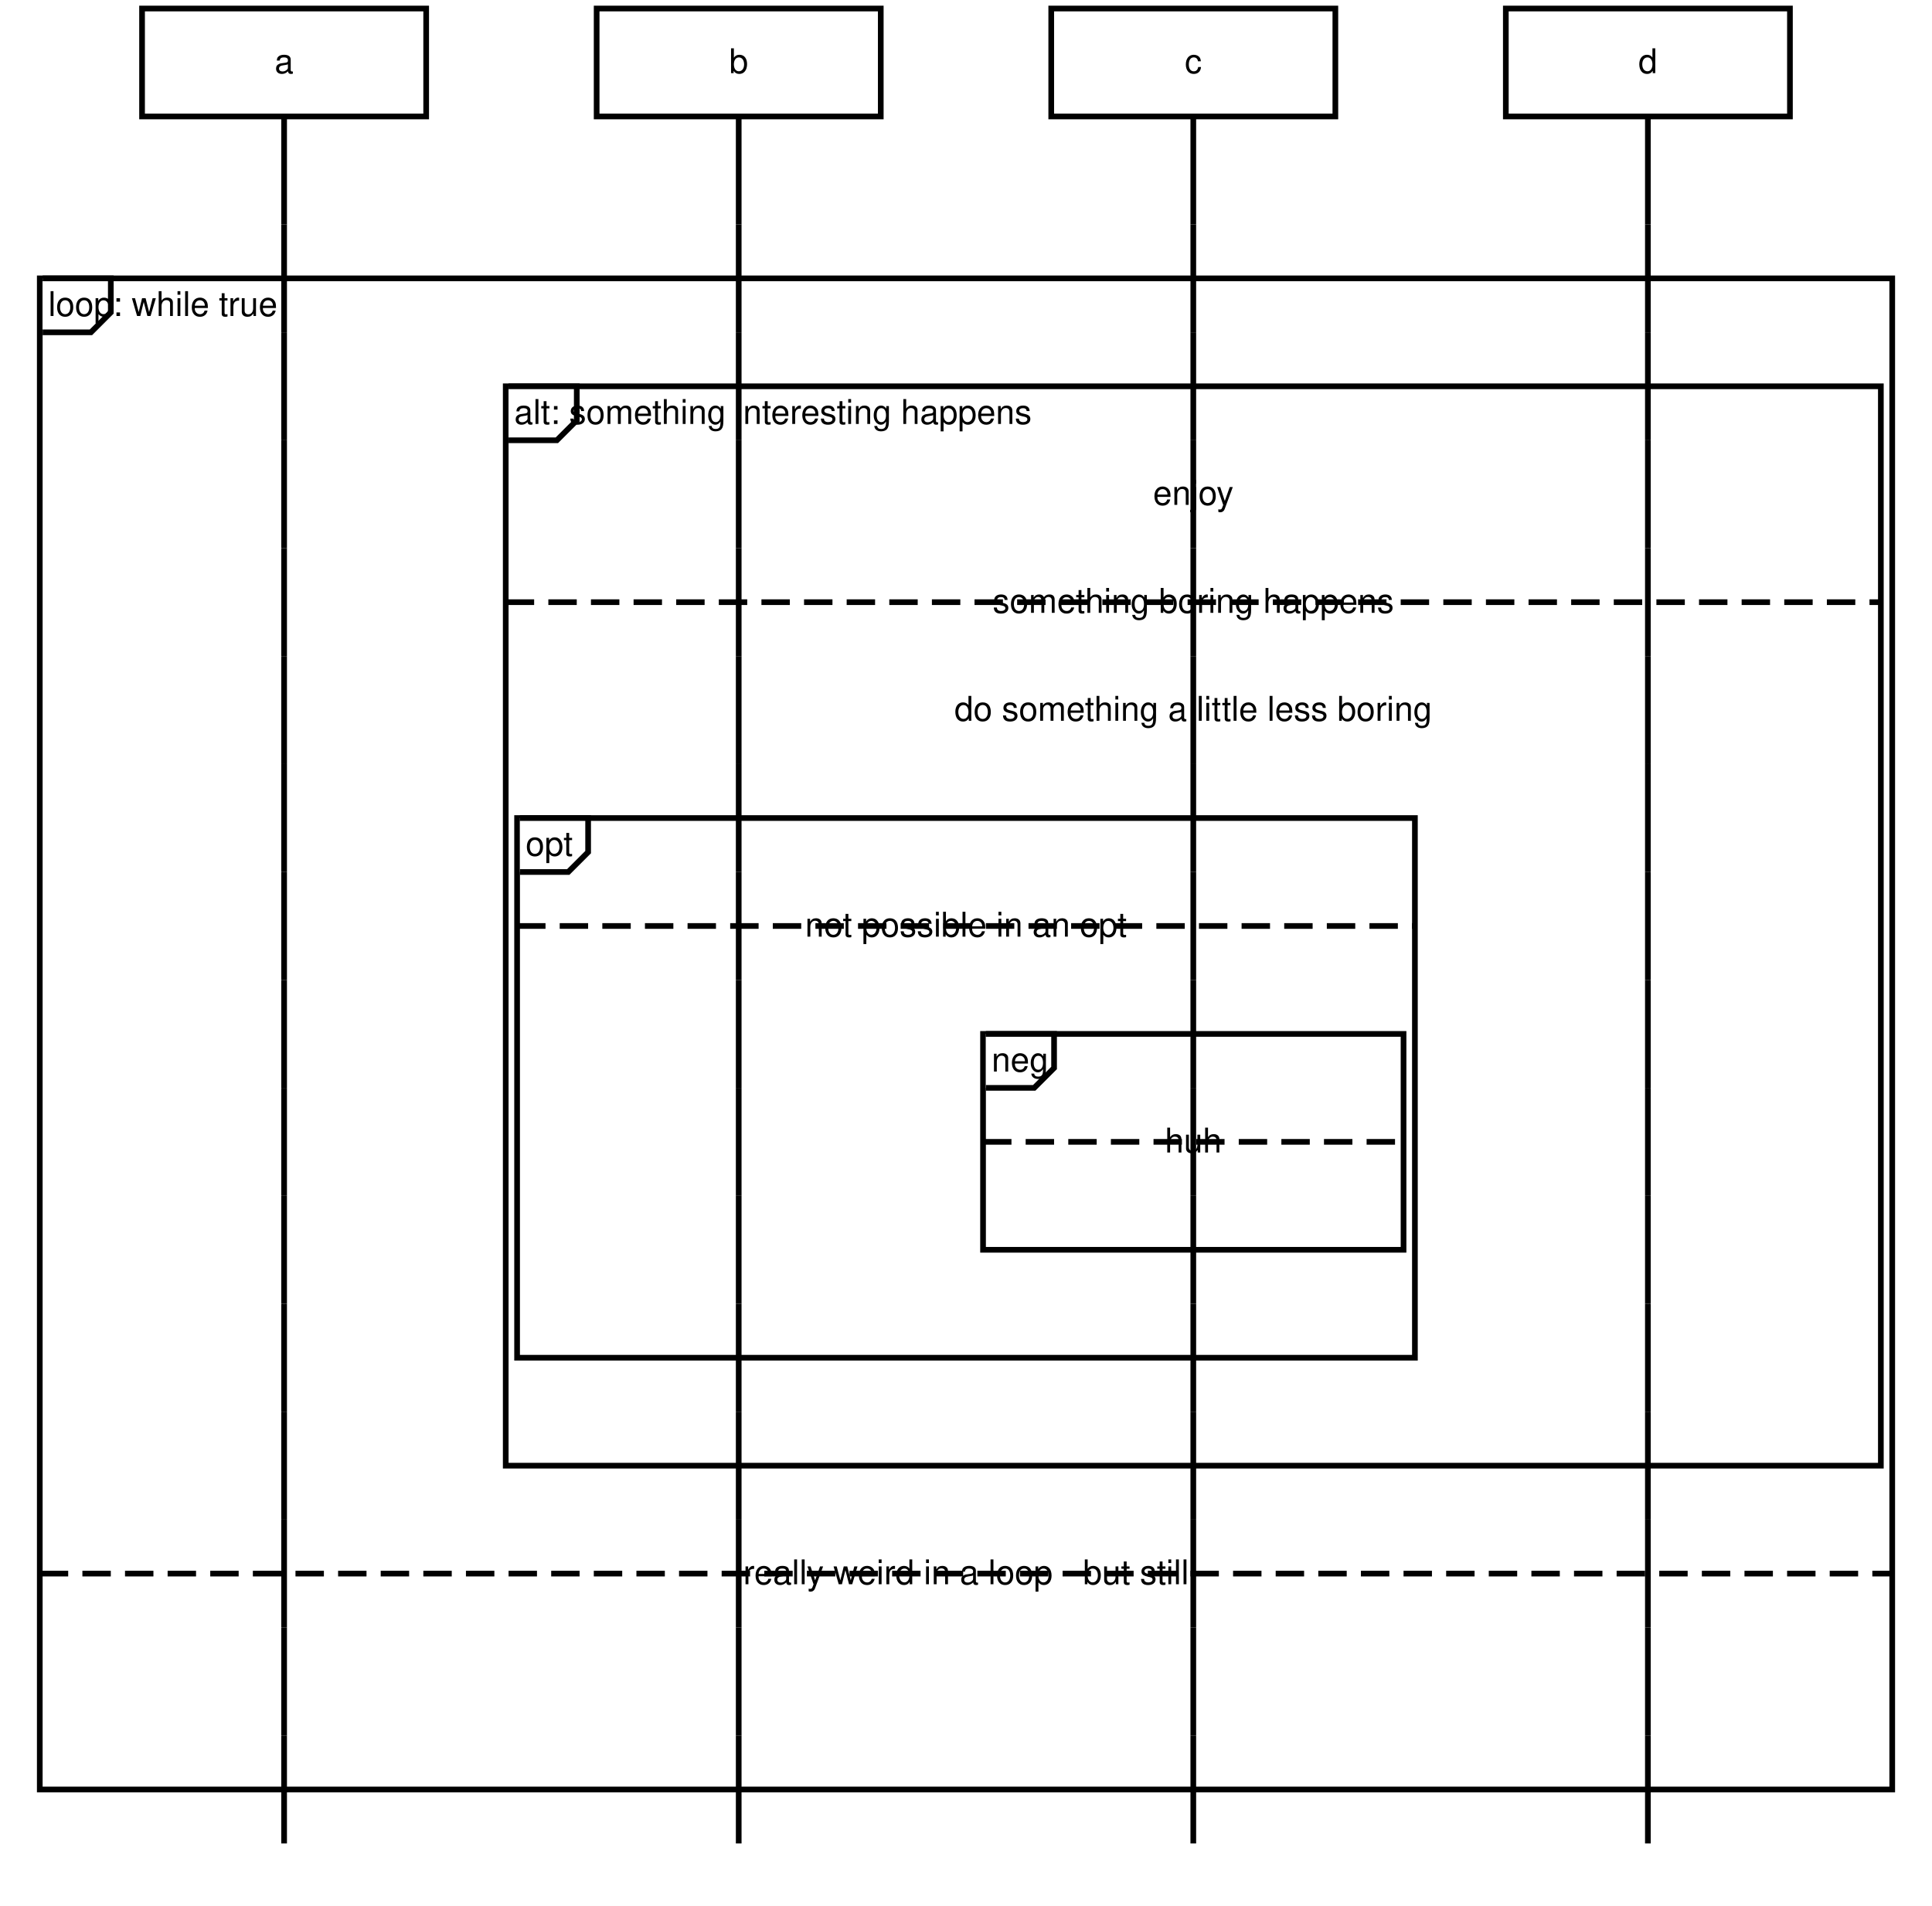
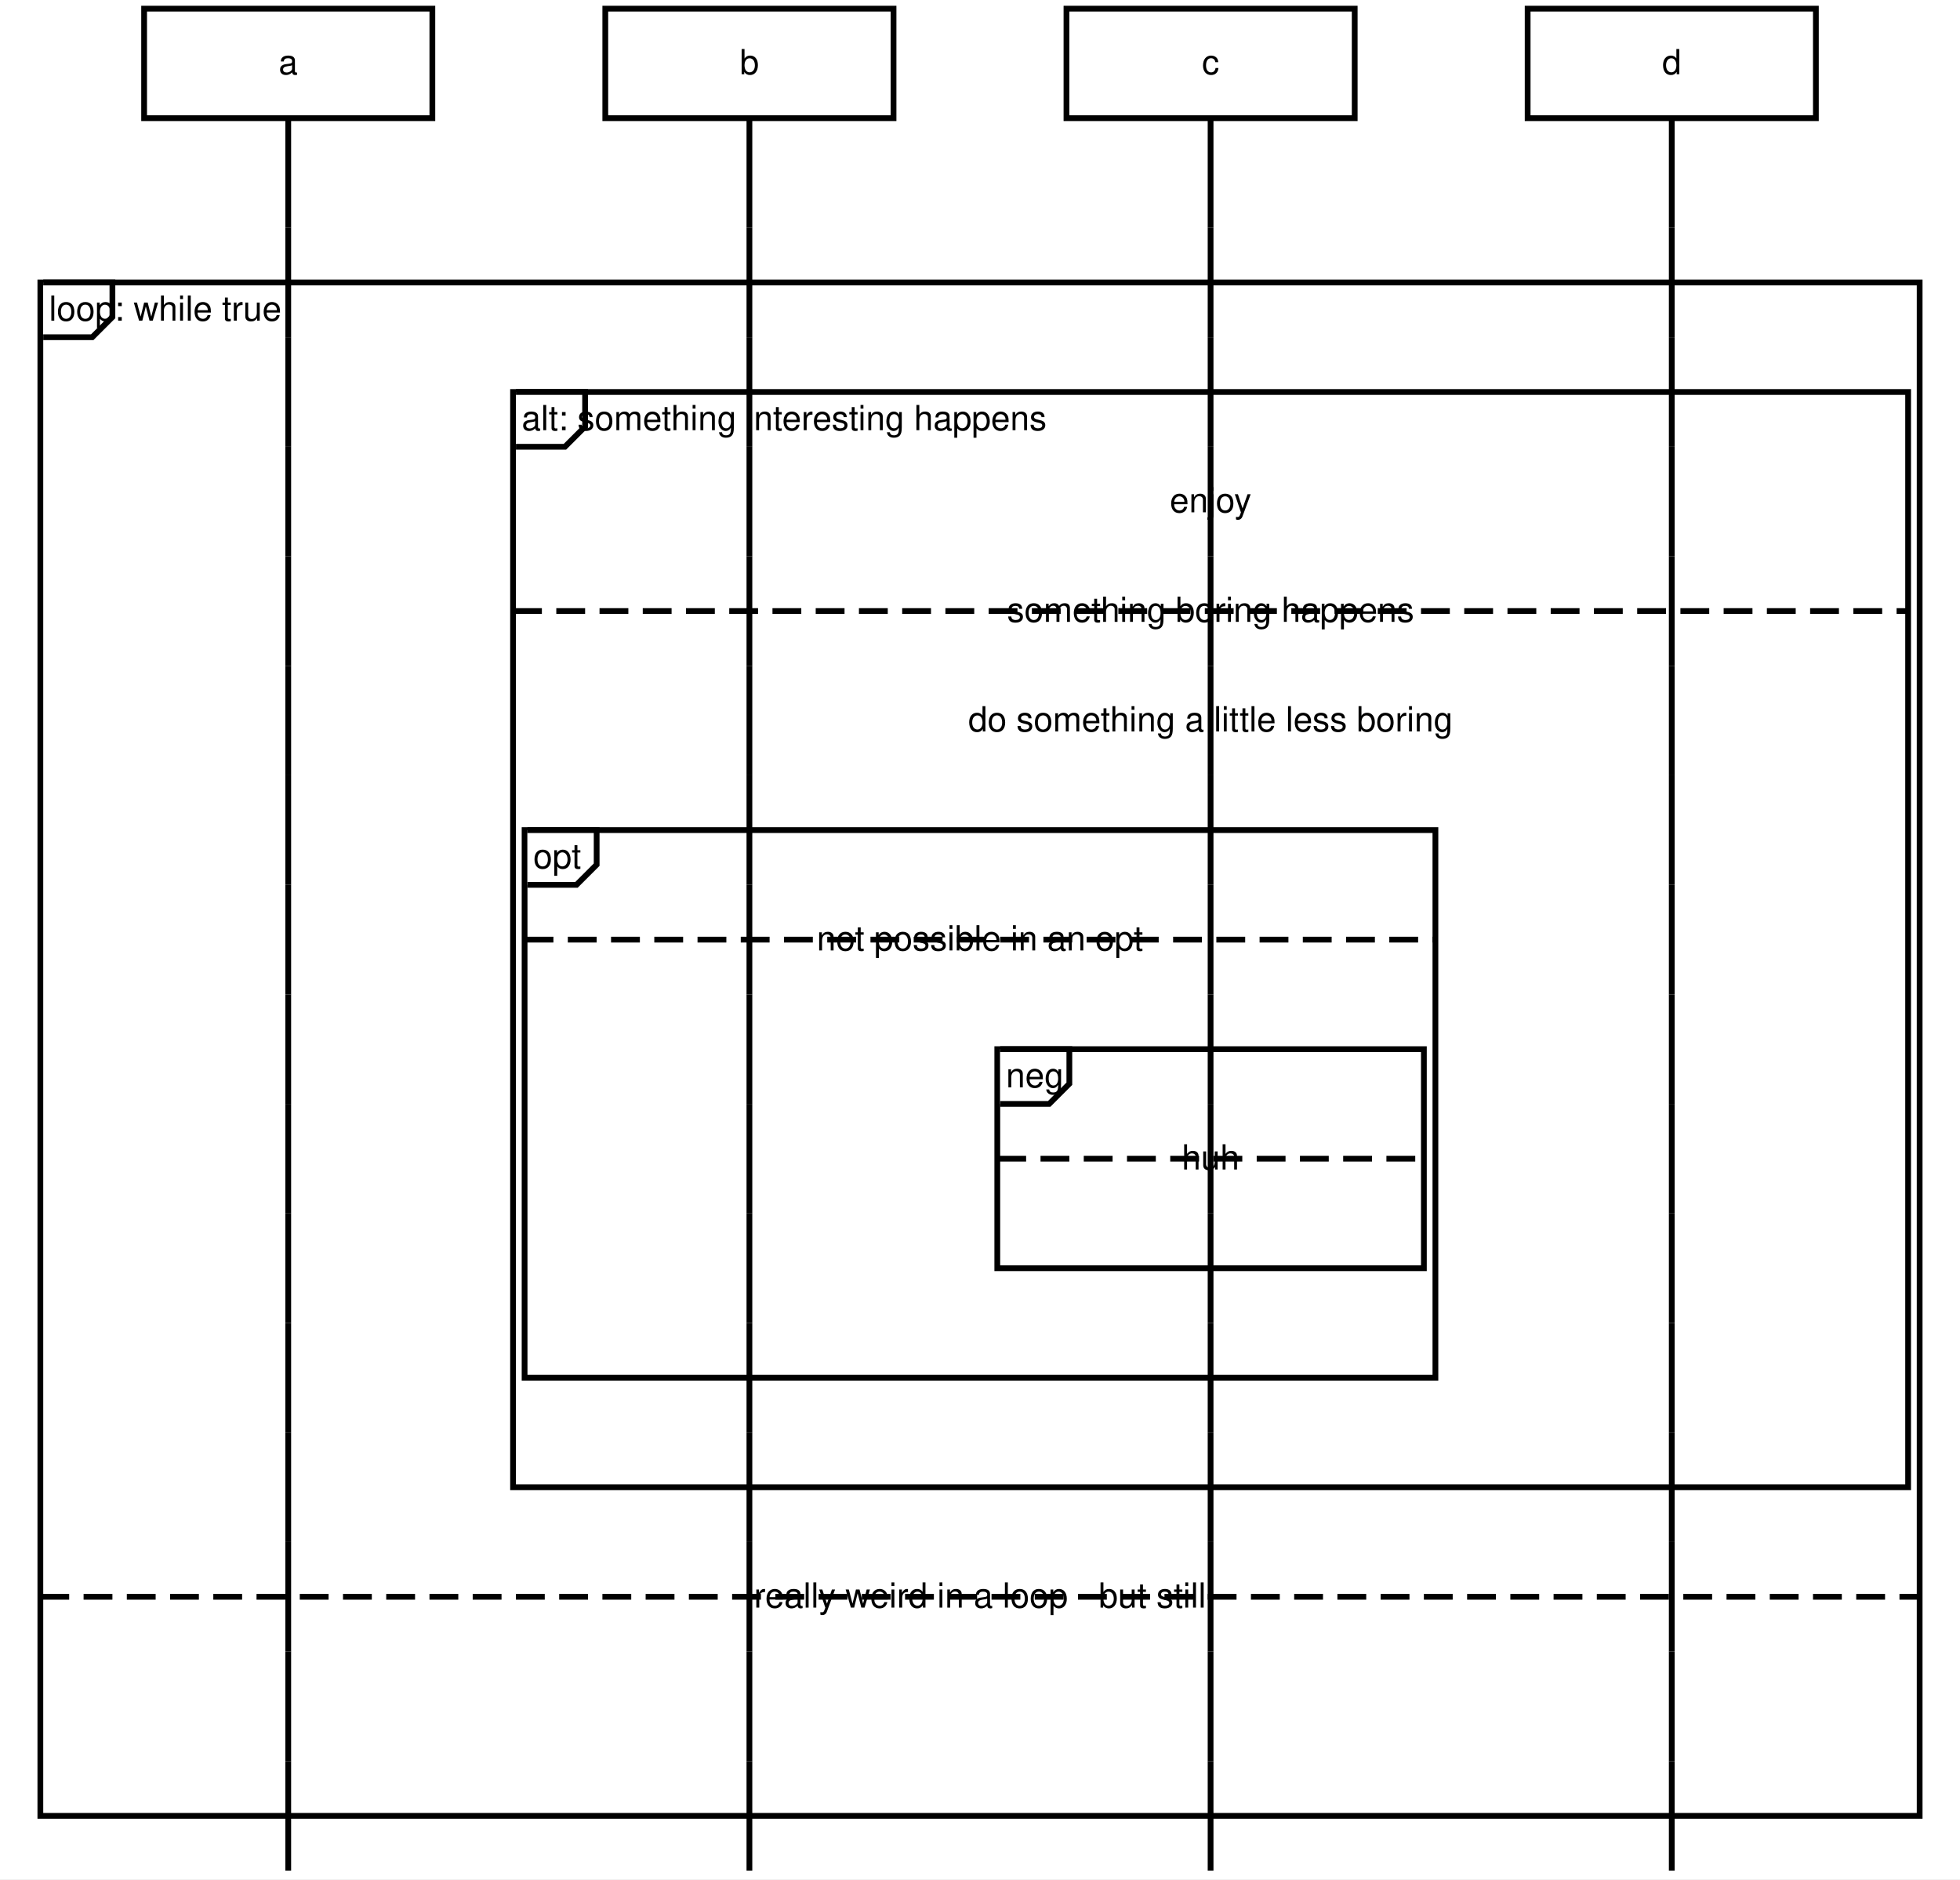
- <svg xmlns="http://www.w3.org/2000/svg" xmlns:xlink="http://www.w3.org/1999/xlink" version="1.1" id="mscgen_js-svg-__svg" class="mscgenjs-fence" width="680" height="671">
+ <svg xmlns="http://www.w3.org/2000/svg" xmlns:xlink="http://www.w3.org/1999/xlink" version="1.1" id="mscgen_js-svg-__svg" class="mscgenjs-fence" width="680" height="652">
  <defs>
    <style type="text/css">svg.mscgenjs-fence{font-family:Helvetica,sans-serif;font-size:12px;font-weight:normal;font-style:normal;text-decoration:none;background-color:white;stroke:black;stroke-width:2;color:black;}.mscgenjs-fence rect{fill:none;stroke:black;}.mscgenjs-fence rect.entity{fill:white;}.mscgenjs-fence rect.label-text-background{fill:white;stroke:white;stroke-width:0;}.mscgenjs-fence rect.bglayer{fill:white;stroke:white;stroke-width:0;}.mscgenjs-fence line{stroke:black;}.mscgenjs-fence line.return{stroke-dasharray:5,2;}.mscgenjs-fence line.comment{stroke-dasharray:5,2;}.mscgenjs-fence line.inline_expression_divider{stroke-dasharray:10,5;}.mscgenjs-fence text{color:inherit;stroke:none;text-anchor:middle;}.mscgenjs-fence text.entity-text{text-decoration:underline;}.mscgenjs-fence text.anchor-start{text-anchor:start;}.mscgenjs-fence path{stroke:black;color:black;fill:none;}.mscgenjs-fence .arrow-marker{overflow:visible;}.mscgenjs-fence .arrow-style{stroke-width:1;}.mscgenjs-fence .arcrowomit{stroke-dasharray:2,2;}.mscgenjs-fence rect.box, .mscgenjs-fence path.box{fill:white;}.mscgenjs-fence .inherit{stroke:inherit;color:inherit;}.mscgenjs-fence .inherit-fill{fill:inherit;}.mscgenjs-fence .watermark{stroke:black;color:black;fill:black;font-size:48pt;font-weight:bold;opacity:0.14;}</style>
    <g id="mscgen_js-svg-__svg__defs">
      <g id="mscgen_js-svg-__svgentities">
        <g id="mscgen_js-svg-__svga">
          <rect width="100" height="38" class="entity" />
          <g>
            <text x="50" y="22.75" class="entity-text ">
              <tspan>a</tspan>
            </text>
          </g>
        </g>
        <g id="mscgen_js-svg-__svgb">
          <rect width="100" height="38" x="160" class="entity" />
          <g>
            <text x="210" y="22.75" class="entity-text ">
              <tspan>b</tspan>
            </text>
          </g>
        </g>
        <g id="mscgen_js-svg-__svgc">
          <rect width="100" height="38" x="320" class="entity" />
          <g>
            <text x="370" y="22.75" class="entity-text ">
              <tspan>c</tspan>
            </text>
          </g>
        </g>
        <g id="mscgen_js-svg-__svgd">
          <rect width="100" height="38" x="480" class="entity" />
          <g>
            <text x="530" y="22.75" class="entity-text ">
              <tspan>d</tspan>
            </text>
          </g>
        </g>
      </g>
      <g id="mscgen_js-svg-__svgarcrow">
        <line x1="50" y1="-19" x2="50" y2="19" class="mscgen_js-svg-__svgarcrow" />
        <line x1="210" y1="-19" x2="210" y2="19" class="mscgen_js-svg-__svgarcrow" />
        <line x1="370" y1="-19" x2="370" y2="19" class="mscgen_js-svg-__svgarcrow" />
        <line x1="530" y1="-19" x2="530" y2="19" class="mscgen_js-svg-__svgarcrow" />
      </g>
      <g id="mscgen_js-svg-__svg0_0_label">
        <path d="M-35,0 l24,0  l0,12 l-7,7 l-17,0 " class="box inline_expression_label" />
        <g>
          <text x="-33" y="13.25" class="inline_expression-text loop-text anchor-start ">
            <tspan>loop: while true</tspan>
          </text>
        </g>
      </g>
      <g id="mscgen_js-svg-__svgarcrow_0">
        <line x1="50" y1="-19" x2="50" y2="19" class="arcrow" />
        <line x1="210" y1="-19" x2="210" y2="19" class="arcrow" />
        <line x1="370" y1="-19" x2="370" y2="19" class="arcrow" />
        <line x1="530" y1="-19" x2="530" y2="19" class="arcrow" />
      </g>
      <g id="mscgen_js-svg-__svg1_0_label">
        <path d="M129,0 l24,0  l0,12 l-7,7 l-17,0 " class="box inline_expression_label" />
        <g>
          <text x="131" y="13.25" class="inline_expression-text alt-text anchor-start ">
            <tspan>alt: something interesting happens</tspan>
          </text>
        </g>
      </g>
      <g id="mscgen_js-svg-__svgarcrow_1">
        <line x1="50" y1="-19" x2="50" y2="19" class="arcrow" />
        <line x1="210" y1="-19" x2="210" y2="19" class="arcrow" />
        <line x1="370" y1="-19" x2="370" y2="19" class="arcrow" />
        <line x1="530" y1="-19" x2="530" y2="19" class="arcrow" />
      </g>
      <g id="mscgen_js-svg-__svg2_0">
        <g id="mscgen_js-svg-__svg2_0_lbl">
          <rect width="15" height="15" x="2" y="2" class="label-text-background" />
          <text x="370" y="3.75" class="empty-text empty-row-text ">
            <tspan>enjoy</tspan>
          </text>
        </g>
      </g>
      <g id="mscgen_js-svg-__svgarcrow_2">
        <line x1="50" y1="-19" x2="50" y2="19" class="arcrow" />
        <line x1="210" y1="-19" x2="210" y2="19" class="arcrow" />
        <line x1="370" y1="-19" x2="370" y2="19" class="arcrow" />
        <line x1="530" y1="-19" x2="530" y2="19" class="arcrow" />
      </g>
      <g id="mscgen_js-svg-__svg3_0">
        <line x1="128" y1="0" x2="612" y2="0" class="inline_expression_divider" />
        <g id="mscgen_js-svg-__svg3_0_txt">
          <g id="mscgen_js-svg-__svg3_0_txt_lbl">
            <rect width="15" height="15" x="2" y="2" class="label-text-background" />
            <text x="370" y="3.75" class="empty-text comment-row-text ">
              <tspan>something boring happens</tspan>
            </text>
          </g>
        </g>
      </g>
      <g id="mscgen_js-svg-__svgarcrow_3">
        <line x1="50" y1="-19" x2="50" y2="19" class="arcrow" />
        <line x1="210" y1="-19" x2="210" y2="19" class="arcrow" />
        <line x1="370" y1="-19" x2="370" y2="19" class="arcrow" />
        <line x1="530" y1="-19" x2="530" y2="19" class="arcrow" />
      </g>
      <g id="mscgen_js-svg-__svg4_0">
        <g id="mscgen_js-svg-__svg4_0_lbl">
          <rect width="15" height="15" x="2" y="2" class="label-text-background" />
          <text x="370" y="3.75" class="empty-text empty-row-text ">
            <tspan>do something a little less boring</tspan>
          </text>
        </g>
      </g>
      <g id="mscgen_js-svg-__svgarcrow_4">
        <line x1="50" y1="-19" x2="50" y2="19" class="arcrow" />
        <line x1="210" y1="-19" x2="210" y2="19" class="arcrow" />
        <line x1="370" y1="-19" x2="370" y2="19" class="arcrow" />
        <line x1="530" y1="-19" x2="530" y2="19" class="arcrow" />
      </g>
      <g id="mscgen_js-svg-__svg5_0_label">
        <path d="M133,0 l24,0  l0,12 l-7,7 l-17,0 " class="box inline_expression_label" />
        <g>
          <text x="135" y="13.25" class="inline_expression-text opt-text anchor-start ">
            <tspan>opt</tspan>
          </text>
        </g>
      </g>
      <g id="mscgen_js-svg-__svgarcrow_5">
        <line x1="50" y1="-19" x2="50" y2="19" class="arcrow" />
        <line x1="210" y1="-19" x2="210" y2="19" class="arcrow" />
        <line x1="370" y1="-19" x2="370" y2="19" class="arcrow" />
        <line x1="530" y1="-19" x2="530" y2="19" class="arcrow" />
      </g>
      <g id="mscgen_js-svg-__svg6_0">
        <line x1="132" y1="0" x2="448" y2="0" class="inline_expression_divider" />
        <g id="mscgen_js-svg-__svg6_0_txt">
          <g id="mscgen_js-svg-__svg6_0_txt_lbl">
            <rect width="15" height="15" x="2" y="2" class="label-text-background" />
            <text x="290" y="3.75" class="empty-text comment-row-text ">
              <tspan>not possible in an opt</tspan>
            </text>
          </g>
        </g>
      </g>
      <g id="mscgen_js-svg-__svgarcrow_6">
        <line x1="50" y1="-19" x2="50" y2="19" class="arcrow" />
        <line x1="210" y1="-19" x2="210" y2="19" class="arcrow" />
        <line x1="370" y1="-19" x2="370" y2="19" class="arcrow" />
        <line x1="530" y1="-19" x2="530" y2="19" class="arcrow" />
      </g>
      <g id="mscgen_js-svg-__svg7_0_label">
        <path d="M297,0 l24,0  l0,12 l-7,7 l-17,0 " class="box inline_expression_label" />
        <g>
          <text x="299" y="13.25" class="inline_expression-text neg-text anchor-start ">
            <tspan>neg</tspan>
          </text>
        </g>
      </g>
      <g id="mscgen_js-svg-__svgarcrow_7">
        <line x1="50" y1="-19" x2="50" y2="19" class="arcrow" />
        <line x1="210" y1="-19" x2="210" y2="19" class="arcrow" />
        <line x1="370" y1="-19" x2="370" y2="19" class="arcrow" />
        <line x1="530" y1="-19" x2="530" y2="19" class="arcrow" />
      </g>
      <g id="mscgen_js-svg-__svg8_0">
        <line x1="296" y1="0" x2="444" y2="0" class="inline_expression_divider" />
        <g id="mscgen_js-svg-__svg8_0_txt">
          <g id="mscgen_js-svg-__svg8_0_txt_lbl">
            <rect width="15" height="15" x="2" y="2" class="label-text-background" />
            <text x="370" y="3.75" class="empty-text comment-row-text ">
              <tspan>huh</tspan>
            </text>
          </g>
        </g>
      </g>
      <g id="mscgen_js-svg-__svgarcrow_8">
        <line x1="50" y1="-19" x2="50" y2="19" class="arcrow" />
        <line x1="210" y1="-19" x2="210" y2="19" class="arcrow" />
        <line x1="370" y1="-19" x2="370" y2="19" class="arcrow" />
        <line x1="530" y1="-19" x2="530" y2="19" class="arcrow" />
      </g>
      <g id="mscgen_js-svg-__svg9_0">
        <g id="mscgen_js-svg-__svg9_0_lbl" />
      </g>
      <g id="mscgen_js-svg-__svgarcrow_9">
        <line x1="50" y1="-19" x2="50" y2="19" class="arcrow" />
        <line x1="210" y1="-19" x2="210" y2="19" class="arcrow" />
        <line x1="370" y1="-19" x2="370" y2="19" class="arcrow" />
        <line x1="530" y1="-19" x2="530" y2="19" class="arcrow" />
      </g>
      <g id="mscgen_js-svg-__svg10_0">
        <g id="mscgen_js-svg-__svg10_0_lbl" />
      </g>
      <g id="mscgen_js-svg-__svgarcrow_10">
        <line x1="50" y1="-19" x2="50" y2="19" class="arcrow" />
        <line x1="210" y1="-19" x2="210" y2="19" class="arcrow" />
        <line x1="370" y1="-19" x2="370" y2="19" class="arcrow" />
        <line x1="530" y1="-19" x2="530" y2="19" class="arcrow" />
      </g>
      <g id="mscgen_js-svg-__svg11_0">
        <g id="mscgen_js-svg-__svg11_0_lbl" />
      </g>
      <g id="mscgen_js-svg-__svgarcrow_11">
        <line x1="50" y1="-19" x2="50" y2="19" class="arcrow" />
        <line x1="210" y1="-19" x2="210" y2="19" class="arcrow" />
        <line x1="370" y1="-19" x2="370" y2="19" class="arcrow" />
        <line x1="530" y1="-19" x2="530" y2="19" class="arcrow" />
      </g>
      <g id="mscgen_js-svg-__svg12_0">
        <line x1="-36" y1="0" x2="616" y2="0" class="inline_expression_divider" />
        <g id="mscgen_js-svg-__svg12_0_txt">
          <g id="mscgen_js-svg-__svg12_0_txt_lbl">
            <rect width="15" height="15" x="2" y="2" class="label-text-background" />
            <text x="290" y="3.75" class="empty-text comment-row-text ">
              <tspan>really weird in a loop - but still</tspan>
            </text>
          </g>
        </g>
      </g>
      <g id="mscgen_js-svg-__svgarcrow_12">
        <line x1="50" y1="-19" x2="50" y2="19" class="arcrow" />
        <line x1="210" y1="-19" x2="210" y2="19" class="arcrow" />
        <line x1="370" y1="-19" x2="370" y2="19" class="arcrow" />
        <line x1="530" y1="-19" x2="530" y2="19" class="arcrow" />
      </g>
      <g id="mscgen_js-svg-__svg13_0">
        <g id="mscgen_js-svg-__svg13_0_lbl" />
      </g>
      <g id="mscgen_js-svg-__svgarcrow_13">
        <line x1="50" y1="-19" x2="50" y2="19" class="arcrow" />
        <line x1="210" y1="-19" x2="210" y2="19" class="arcrow" />
        <line x1="370" y1="-19" x2="370" y2="19" class="arcrow" />
        <line x1="530" y1="-19" x2="530" y2="19" class="arcrow" />
      </g>
      <g id="mscgen_js-svg-__svg14_0">
        <g id="mscgen_js-svg-__svg14_0_lbl" />
      </g>
      <g id="mscgen_js-svg-__svgarcrow_14">
        <line x1="50" y1="-19" x2="50" y2="19" class="arcrow" />
        <line x1="210" y1="-19" x2="210" y2="19" class="arcrow" />
        <line x1="370" y1="-19" x2="370" y2="19" class="arcrow" />
        <line x1="530" y1="-19" x2="530" y2="19" class="arcrow" />
      </g>
      <g id="mscgen_js-svg-__svg0_0">
        <rect width="652" height="532" x="-36" class="box inline_expression loop" />
        <g />
      </g>
      <g id="mscgen_js-svg-__svg1_0">
        <rect width="484" height="380" x="128" class="box inline_expression alt" />
        <g />
      </g>
      <g id="mscgen_js-svg-__svg5_0">
        <rect width="316" height="190" x="132" class="box inline_expression opt" />
        <g />
      </g>
      <g id="mscgen_js-svg-__svg7_0">
        <rect width="148" height="76" x="296" class="box inline_expression neg" />
        <g />
      </g>
    </g>
  </defs>
  <g id="mscgen_js-svg-__svg__body" transform="translate(50,3) scale(1,1)">
    <g id="mscgen_js-svg-__svg__background">
-       <rect width="680" height="671" x="-50" y="-3" class="bglayer" />
+       <rect width="680" height="652" x="-50" y="-3" class="bglayer" />
    </g>
    <g id="mscgen_js-svg-__svg__arcspanlayer">
      <use x="0" y="95" xlink:href="#mscgen_js-svg-__svg0_0" />
      <use x="0" y="133" xlink:href="#mscgen_js-svg-__svg1_0" />
      <use x="0" y="285" xlink:href="#mscgen_js-svg-__svg5_0" />
      <use x="0" y="361" xlink:href="#mscgen_js-svg-__svg7_0" />
    </g>
    <g id="mscgen_js-svg-__svg__lifelinelayer">
      <use x="0" y="57" xlink:href="#mscgen_js-svg-__svgarcrow" />
      <use x="0" y="95" xlink:href="#mscgen_js-svg-__svgarcrow_0" />
      <use x="0" y="133" xlink:href="#mscgen_js-svg-__svgarcrow_1" />
      <use x="0" y="171" xlink:href="#mscgen_js-svg-__svgarcrow_2" />
      <use x="0" y="209" xlink:href="#mscgen_js-svg-__svgarcrow_3" />
      <use x="0" y="247" xlink:href="#mscgen_js-svg-__svgarcrow_4" />
      <use x="0" y="285" xlink:href="#mscgen_js-svg-__svgarcrow_5" />
      <use x="0" y="323" xlink:href="#mscgen_js-svg-__svgarcrow_6" />
      <use x="0" y="361" xlink:href="#mscgen_js-svg-__svgarcrow_7" />
      <use x="0" y="399" xlink:href="#mscgen_js-svg-__svgarcrow_8" />
      <use x="0" y="437" xlink:href="#mscgen_js-svg-__svgarcrow_9" />
      <use x="0" y="475" xlink:href="#mscgen_js-svg-__svgarcrow_10" />
      <use x="0" y="513" xlink:href="#mscgen_js-svg-__svgarcrow_11" />
      <use x="0" y="551" xlink:href="#mscgen_js-svg-__svgarcrow_12" />
      <use x="0" y="589" xlink:href="#mscgen_js-svg-__svgarcrow_13" />
      <use x="0" y="627" xlink:href="#mscgen_js-svg-__svgarcrow_14" />
    </g>
    <g id="mscgen_js-svg-__svg__sequencelayer">
      <use x="0" y="0" xlink:href="#mscgen_js-svg-__svgentities" />
      <use x="0" y="171" xlink:href="#mscgen_js-svg-__svg2_0" />
      <use x="0" y="209" xlink:href="#mscgen_js-svg-__svg3_0" />
      <use x="0" y="247" xlink:href="#mscgen_js-svg-__svg4_0" />
      <use x="0" y="323" xlink:href="#mscgen_js-svg-__svg6_0" />
      <use x="0" y="399" xlink:href="#mscgen_js-svg-__svg8_0" />
      <use x="0" y="437" xlink:href="#mscgen_js-svg-__svg9_0" />
      <use x="0" y="475" xlink:href="#mscgen_js-svg-__svg10_0" />
      <use x="0" y="513" xlink:href="#mscgen_js-svg-__svg11_0" />
      <use x="0" y="551" xlink:href="#mscgen_js-svg-__svg12_0" />
      <use x="0" y="589" xlink:href="#mscgen_js-svg-__svg13_0" />
      <use x="0" y="627" xlink:href="#mscgen_js-svg-__svg14_0" />
    </g>
    <g id="mscgen_js-svg-__svg__notelayer">
      <use x="0" y="95" xlink:href="#mscgen_js-svg-__svg0_0_label" />
      <use x="0" y="133" xlink:href="#mscgen_js-svg-__svg1_0_label" />
      <use x="0" y="285" xlink:href="#mscgen_js-svg-__svg5_0_label" />
      <use x="0" y="361" xlink:href="#mscgen_js-svg-__svg7_0_label" />
    </g>
    <g id="mscgen_js-svg-__svg__watermark" />
    <g id="mscgen_js-svg-__svg__onionskin" class="onionskin" />
  </g>
</svg>
